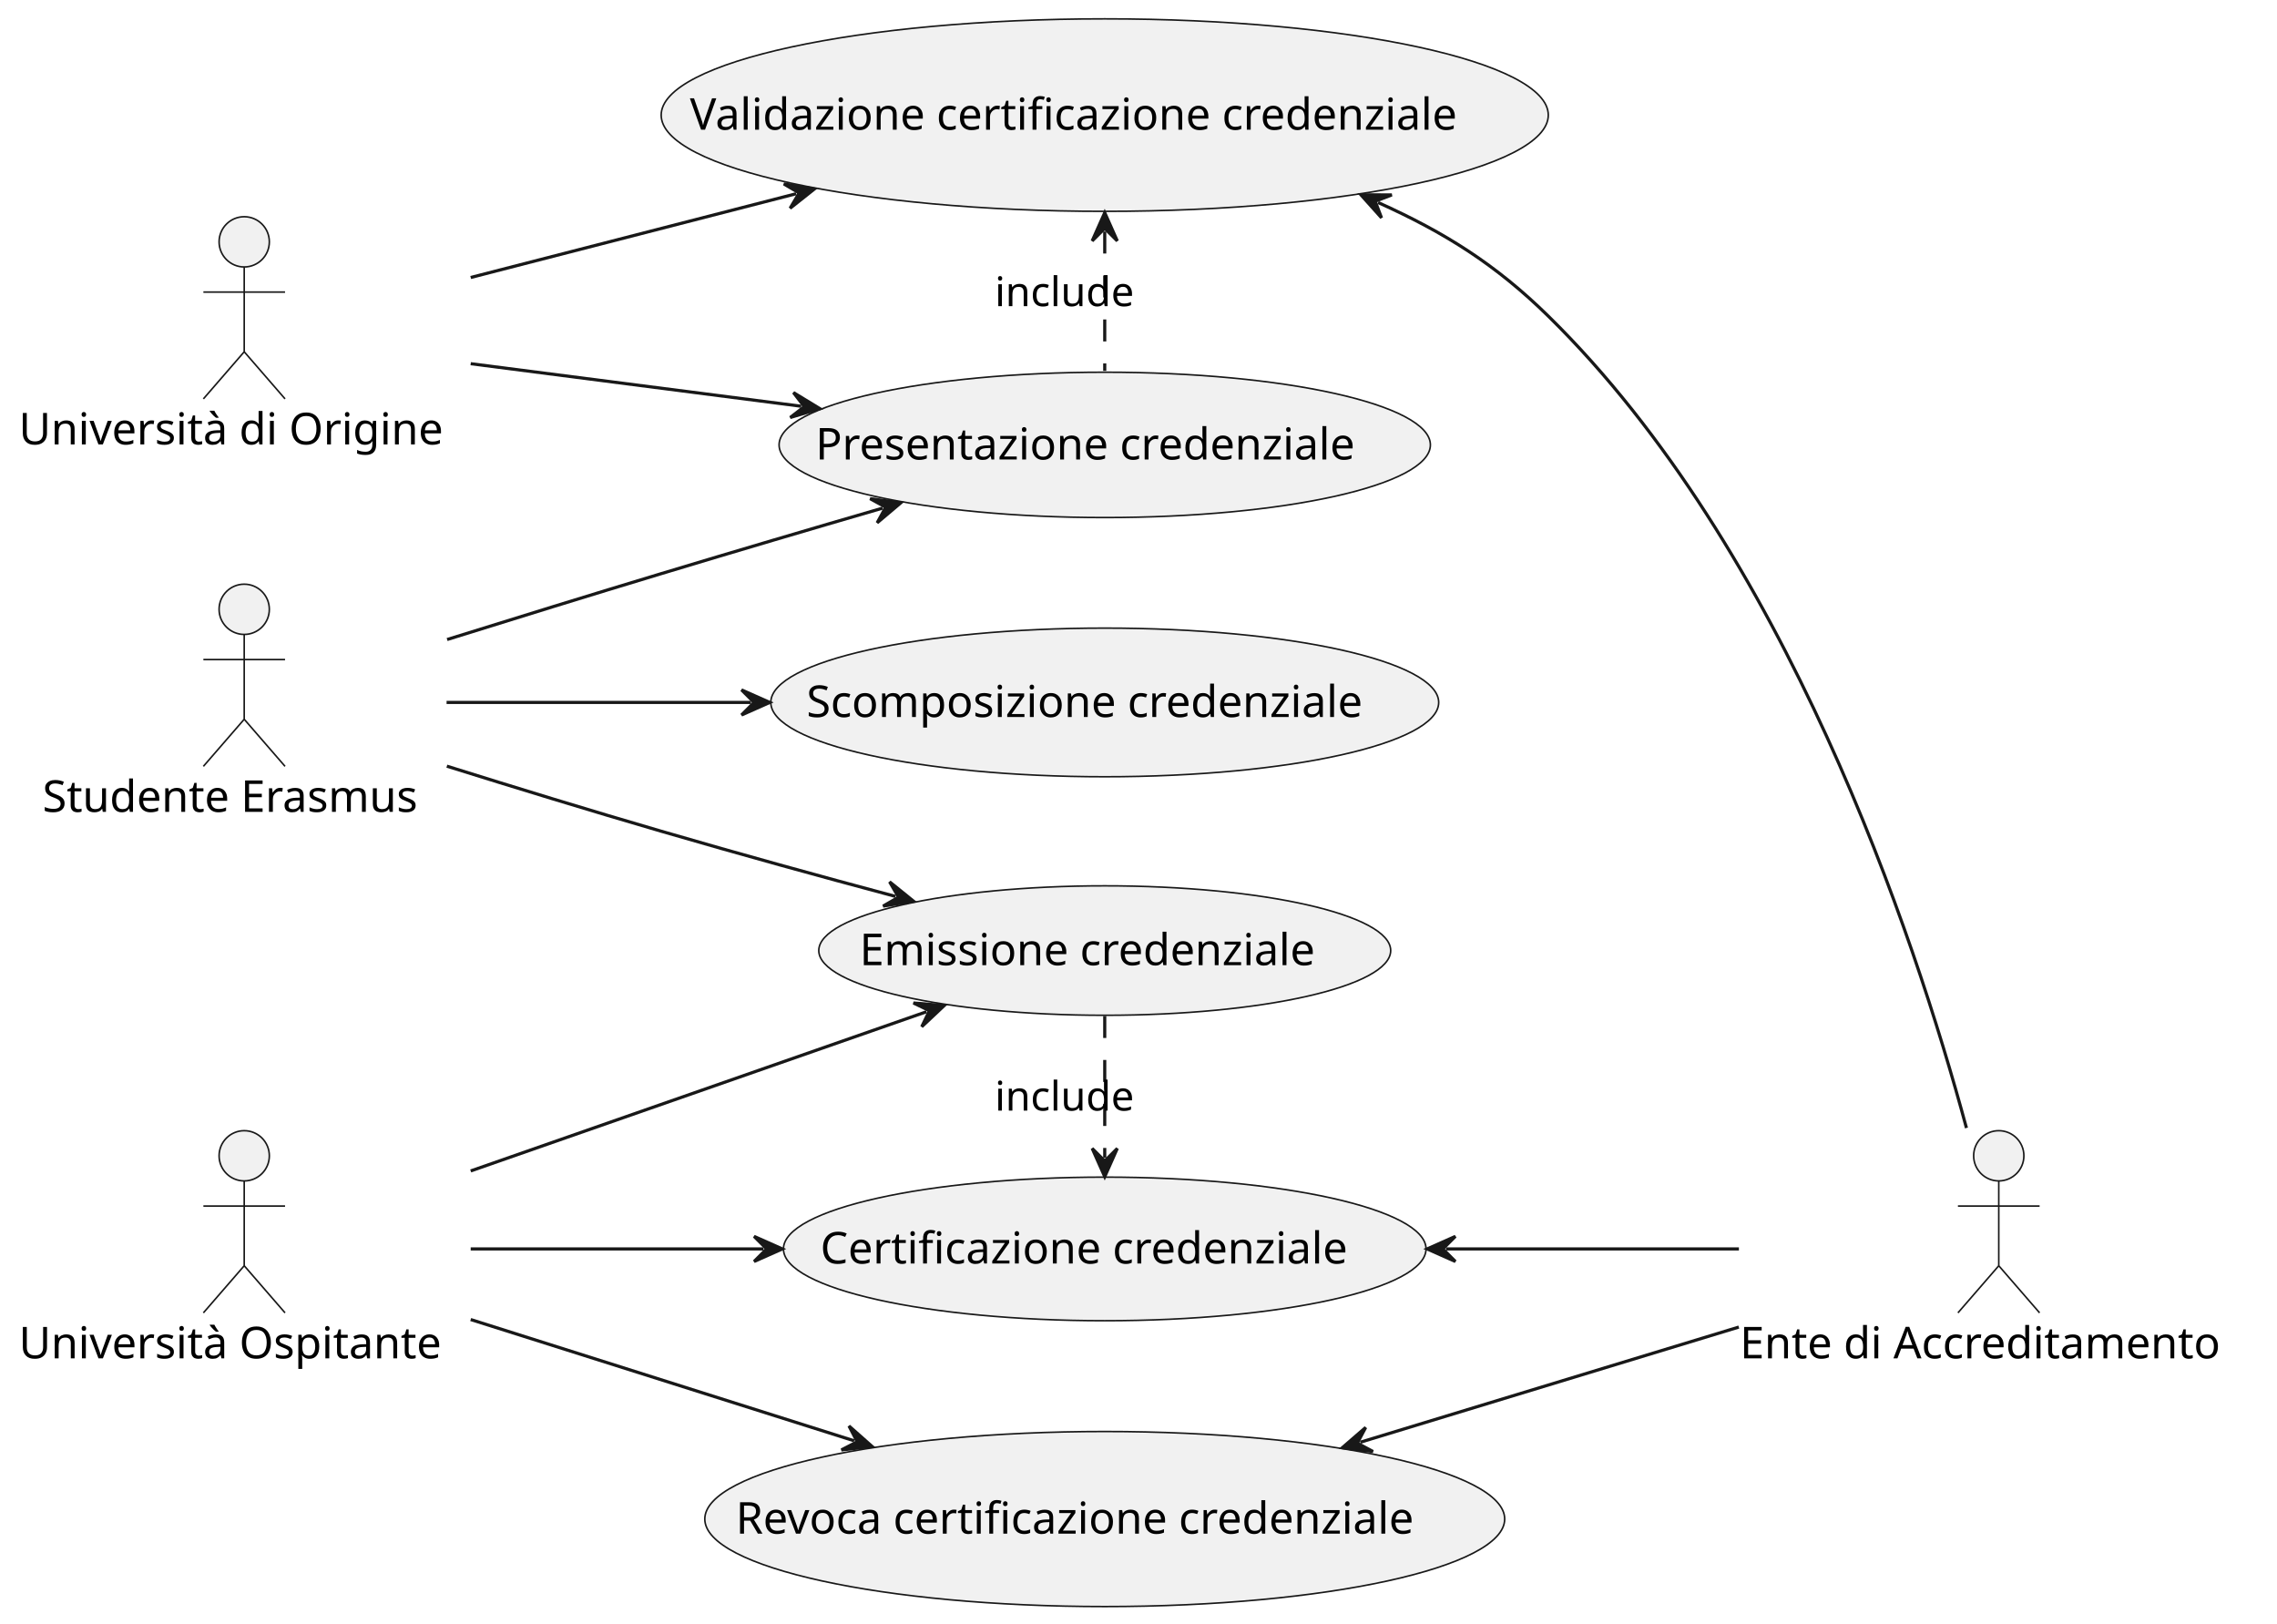
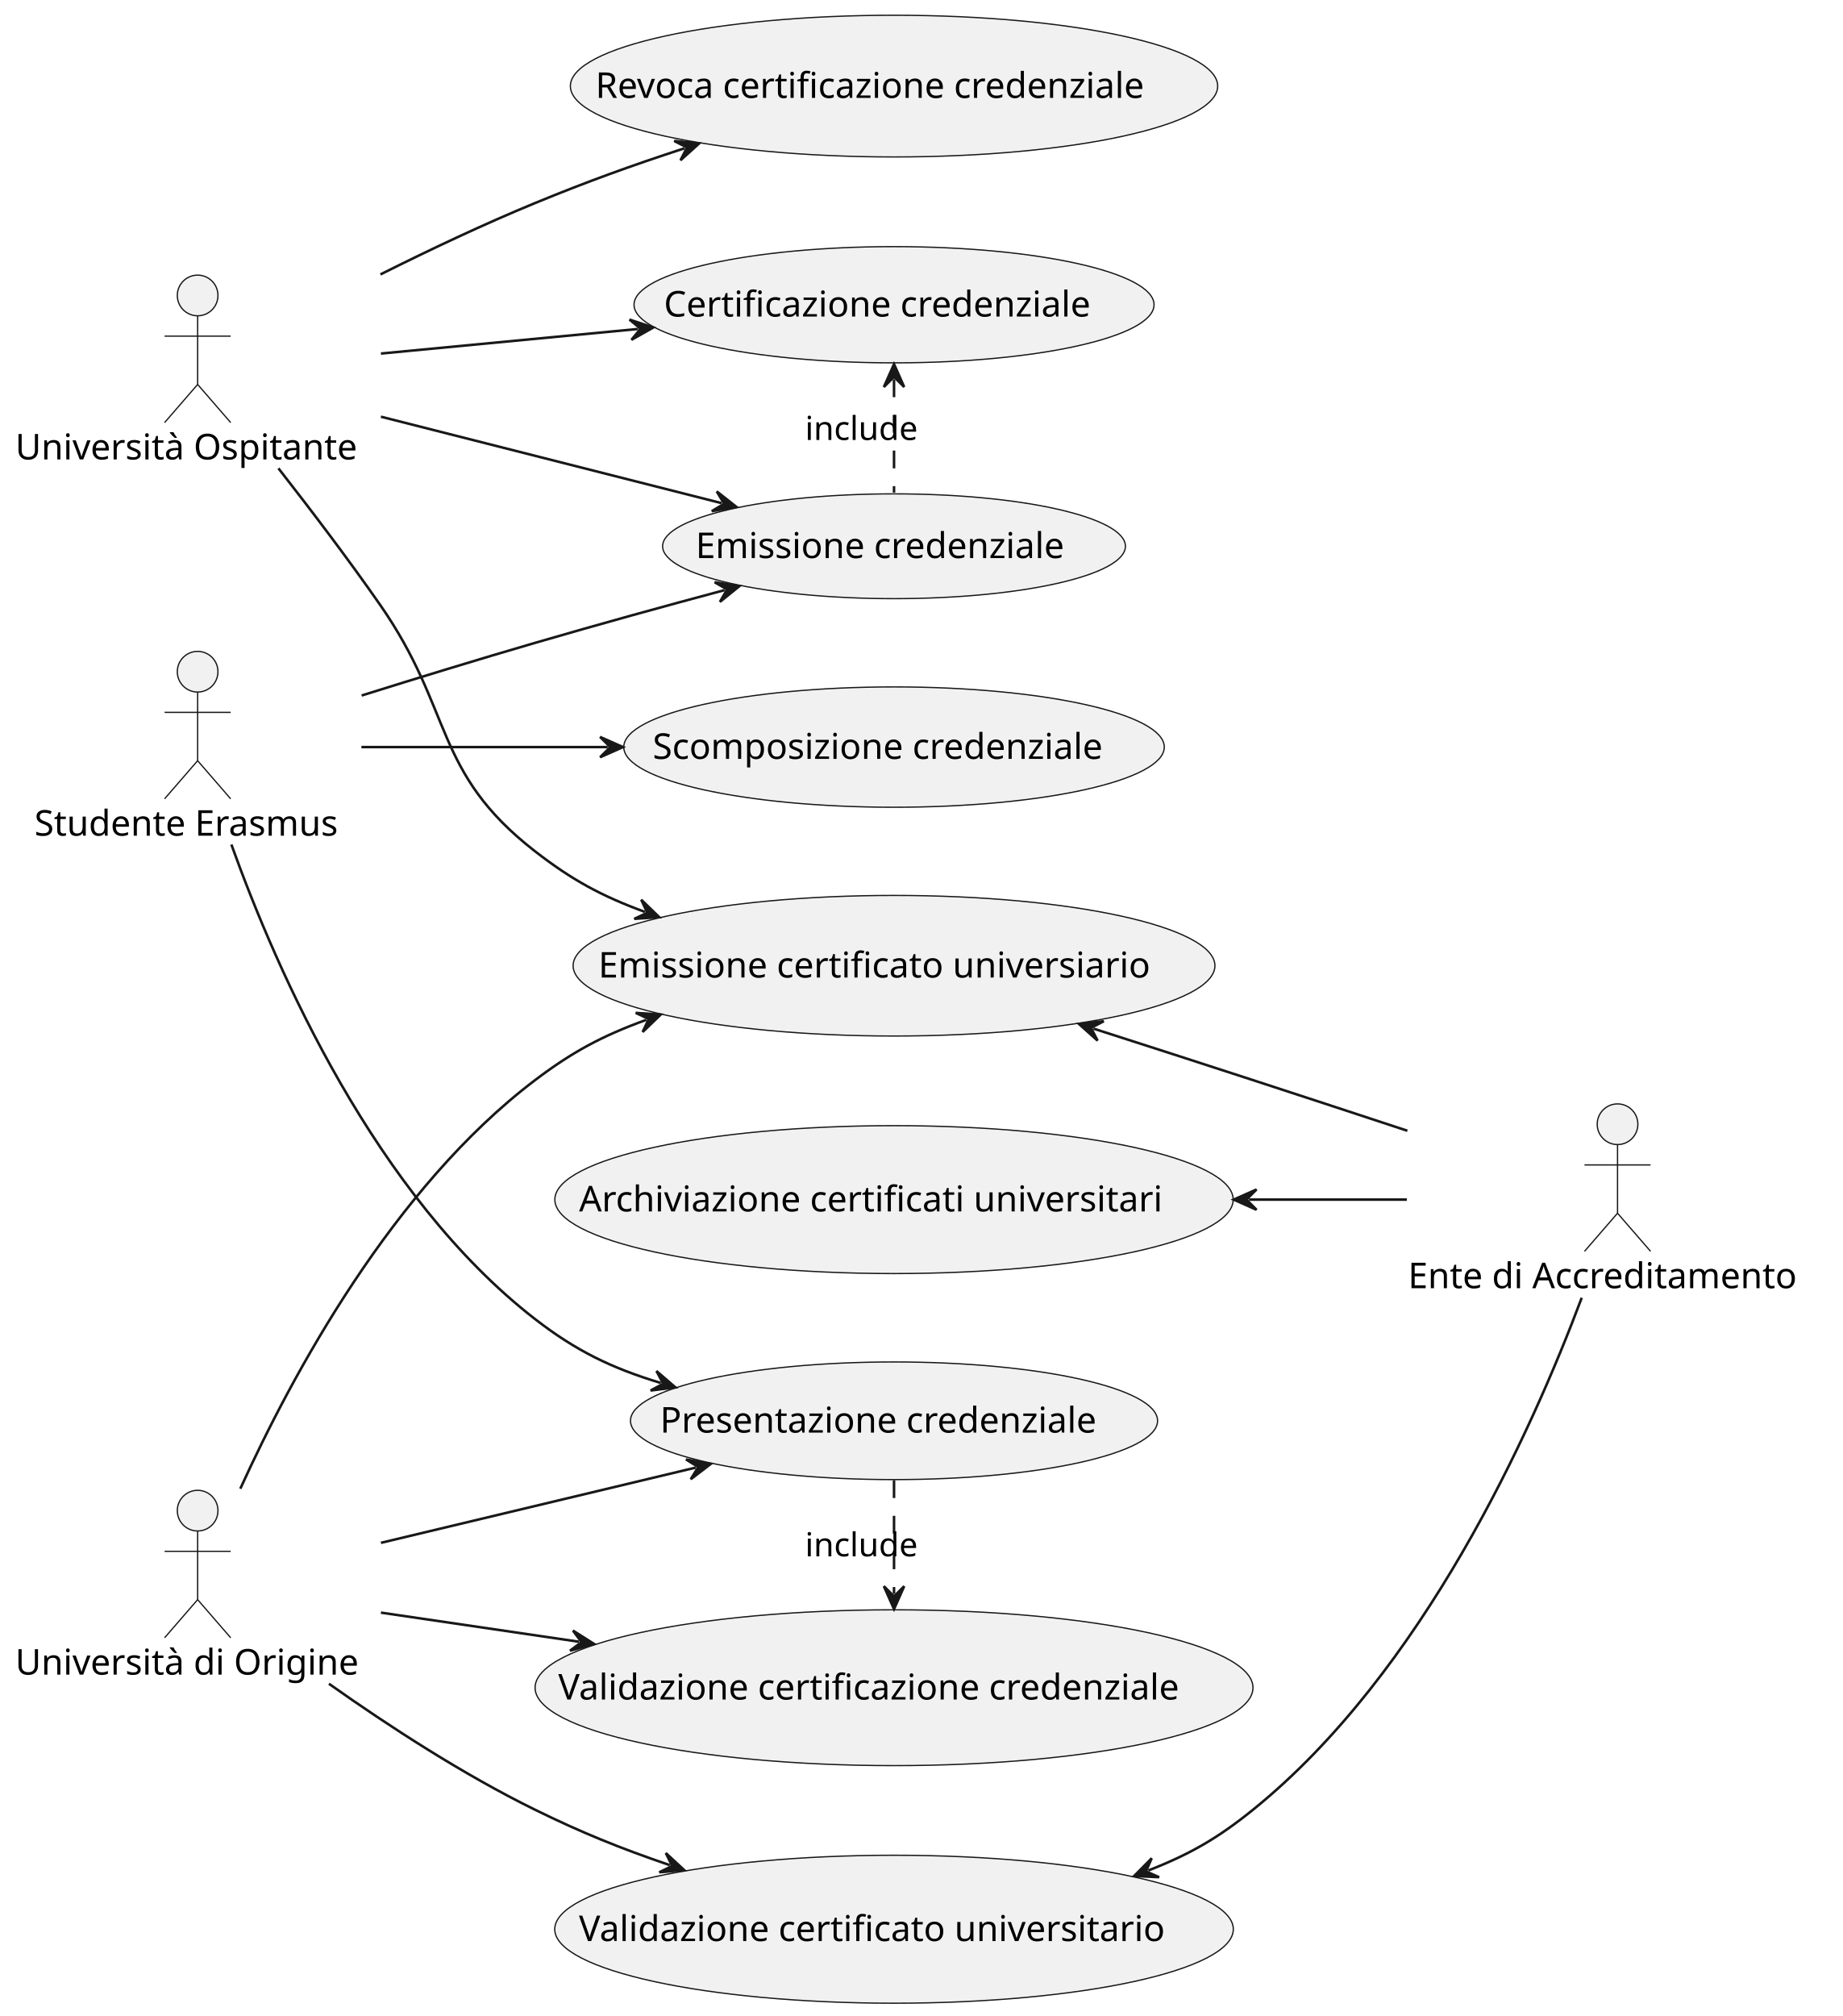
- <svg xmlns="http://www.w3.org/2000/svg" contentStyleType="text/css" data-diagram-type="DESCRIPTION" height="517px" preserveAspectRatio="none" style="width:725px;height:517px;background:#FFFFFF;" version="1.1" viewBox="0 0 725 517" width="725px" zoomAndPan="magnify">
+ <svg xmlns="http://www.w3.org/2000/svg" contentStyleType="text/css" data-diagram-type="DESCRIPTION" height="793px" preserveAspectRatio="none" style="width:725px;height:793px;background:#FFFFFF;" version="1.1" viewBox="0 0 725 793" width="725px" zoomAndPan="magnify">
  <defs />
  <g>
    <g class="entity" data-entity="stud" data-source-line="3" data-uid="ent0002" id="entity_stud">
-       <ellipse cx="77.757" cy="194" fill="#F1F1F1" rx="8" ry="8" style="stroke:#181818;stroke-width:0.5;" />
-       <path d="M77.757,202 L77.757,229 M64.757,210 L90.757,210 M77.757,229 L64.757,244 M77.757,229 L90.757,244" fill="none" style="stroke:#181818;stroke-width:0.5;" />
-       <text fill="#000000" font-family="sans-serif" font-size="14" lengthAdjust="spacing" textLength="128.454" x="13.53" y="258.495">Studente Erasmus</text>
+       <ellipse cx="77.757" cy="264.22" fill="#F1F1F1" rx="8" ry="8" style="stroke:#181818;stroke-width:0.5;" />
+       <path d="M77.757,272.22 L77.757,299.22 M64.757,280.22 L90.757,280.22 M77.757,299.22 L64.757,314.22 M77.757,299.22 L90.757,314.22" fill="none" style="stroke:#181818;stroke-width:0.5;" />
+       <text fill="#000000" font-family="sans-serif" font-size="14" lengthAdjust="spacing" textLength="128.454" x="13.53" y="328.715">Studente Erasmus</text>
    </g>
    <g class="entity" data-entity="UO" data-source-line="4" data-uid="ent0003" id="entity_UO">
-       <ellipse cx="77.76" cy="368" fill="#F1F1F1" rx="8" ry="8" style="stroke:#181818;stroke-width:0.5;" />
-       <path d="M77.76,376 L77.76,403 M64.76,384 L90.76,384 M77.76,403 L64.76,418 M77.76,403 L90.76,418" fill="none" style="stroke:#181818;stroke-width:0.5;" />
-       <text fill="#000000" font-family="sans-serif" font-size="14" lengthAdjust="spacing" textLength="143.5" x="6.01" y="432.495">Università Ospitante</text>
+       <ellipse cx="77.76" cy="116.22" fill="#F1F1F1" rx="8" ry="8" style="stroke:#181818;stroke-width:0.5;" />
+       <path d="M77.76,124.22 L77.76,151.22 M64.76,132.22 L90.76,132.22 M77.76,151.22 L64.76,166.22 M77.76,151.22 L90.76,166.22" fill="none" style="stroke:#181818;stroke-width:0.5;" />
+       <text fill="#000000" font-family="sans-serif" font-size="14" lengthAdjust="spacing" textLength="143.5" x="6.01" y="180.715">Università Ospitante</text>
    </g>
    <g class="entity" data-entity="UdO" data-source-line="5" data-uid="ent0004" id="entity_UdO">
-       <ellipse cx="77.76" cy="77" fill="#F1F1F1" rx="8" ry="8" style="stroke:#181818;stroke-width:0.5;" />
-       <path d="M77.76,85 L77.76,112 M64.76,93 L90.76,93 M77.76,112 L64.76,127 M77.76,112 L90.76,127" fill="none" style="stroke:#181818;stroke-width:0.5;" />
-       <text fill="#000000" font-family="sans-serif" font-size="14" lengthAdjust="spacing" textLength="143.52" x="6" y="141.495">Università di Origine</text>
+       <ellipse cx="77.76" cy="594.22" fill="#F1F1F1" rx="8" ry="8" style="stroke:#181818;stroke-width:0.5;" />
+       <path d="M77.76,602.22 L77.76,629.22 M64.76,610.22 L90.76,610.22 M77.76,629.22 L64.76,644.22 M77.76,629.22 L90.76,644.22" fill="none" style="stroke:#181818;stroke-width:0.5;" />
+       <text fill="#000000" font-family="sans-serif" font-size="14" lengthAdjust="spacing" textLength="143.52" x="6" y="658.715">Università di Origine</text>
    </g>
    <g class="entity" data-entity="CA" data-source-line="6" data-uid="ent0005" id="entity_CA">
-       <ellipse cx="636.411" cy="368" fill="#F1F1F1" rx="8" ry="8" style="stroke:#181818;stroke-width:0.5;" />
-       <path d="M636.411,376 L636.411,403 M623.411,384 L649.411,384 M636.411,403 L623.411,418 M636.411,403 L649.411,418" fill="none" style="stroke:#181818;stroke-width:0.5;" />
-       <text fill="#000000" font-family="sans-serif" font-size="14" lengthAdjust="spacing" textLength="164.862" x="553.98" y="432.495">Ente di Accreditamento</text>
+       <ellipse cx="636.411" cy="442.22" fill="#F1F1F1" rx="8" ry="8" style="stroke:#181818;stroke-width:0.5;" />
+       <path d="M636.411,450.22 L636.411,477.22 M623.411,458.22 L649.411,458.22 M636.411,477.22 L623.411,492.22 M636.411,477.22 L649.411,492.22" fill="none" style="stroke:#181818;stroke-width:0.5;" />
+       <text fill="#000000" font-family="sans-serif" font-size="14" lengthAdjust="spacing" textLength="164.862" x="553.98" y="506.715">Ente di Accreditamento</text>
    </g>
    <g class="entity" data-entity="req" data-source-line="7" data-uid="ent0006" id="entity_req">
-       <ellipse cx="351.749" cy="302.65" fill="#F1F1F1" rx="91.049" ry="20.61" style="stroke:#181818;stroke-width:0.5;" />
-       <text fill="#000000" font-family="sans-serif" font-size="14" lengthAdjust="spacing" textLength="156.112" x="273.693" y="307.298">Emissione credenziale</text>
+       <ellipse cx="351.749" cy="214.87" fill="#F1F1F1" rx="91.049" ry="20.61" style="stroke:#181818;stroke-width:0.5;" />
+       <text fill="#000000" font-family="sans-serif" font-size="14" lengthAdjust="spacing" textLength="156.112" x="273.693" y="219.518">Emissione credenziale</text>
    </g>
    <g class="entity" data-entity="forn" data-source-line="8" data-uid="ent0007" id="entity_forn">
-       <ellipse cx="351.751" cy="141.648" fill="#F1F1F1" rx="103.691" ry="23.138" style="stroke:#181818;stroke-width:0.5;" />
-       <text fill="#000000" font-family="sans-serif" font-size="14" lengthAdjust="spacing" textLength="184.16" x="259.671" y="146.297">Presentazione credenziale</text>
+       <ellipse cx="351.751" cy="558.868" fill="#F1F1F1" rx="103.691" ry="23.138" style="stroke:#181818;stroke-width:0.5;" />
+       <text fill="#000000" font-family="sans-serif" font-size="14" lengthAdjust="spacing" textLength="184.16" x="259.671" y="563.517">Presentazione credenziale</text>
    </g>
    <g class="entity" data-entity="cert" data-source-line="9" data-uid="ent0008" id="entity_cert">
-       <ellipse cx="351.752" cy="397.65" fill="#F1F1F1" rx="102.302" ry="22.86" style="stroke:#181818;stroke-width:0.5;" />
-       <text fill="#000000" font-family="sans-serif" font-size="14" lengthAdjust="spacing" textLength="181.118" x="261.193" y="402.299">Certificazione credenziale</text>
+       <ellipse cx="351.752" cy="119.87" fill="#F1F1F1" rx="102.302" ry="22.86" style="stroke:#181818;stroke-width:0.5;" />
+       <text fill="#000000" font-family="sans-serif" font-size="14" lengthAdjust="spacing" textLength="181.118" x="261.193" y="124.519">Certificazione credenziale</text>
    </g>
    <g class="entity" data-entity="valid" data-source-line="10" data-uid="ent0009" id="entity_valid">
-       <ellipse cx="351.751" cy="36.646" fill="#F1F1F1" rx="141.231" ry="30.646" style="stroke:#181818;stroke-width:0.5;" />
-       <text fill="#000000" font-family="sans-serif" font-size="14" lengthAdjust="spacing" textLength="264.182" x="219.661" y="41.295">Validazione certificazione credenziale</text>
+       <ellipse cx="351.751" cy="663.866" fill="#F1F1F1" rx="141.231" ry="30.646" style="stroke:#181818;stroke-width:0.5;" />
+       <text fill="#000000" font-family="sans-serif" font-size="14" lengthAdjust="spacing" textLength="264.182" x="219.661" y="668.515">Validazione certificazione credenziale</text>
    </g>
    <g class="entity" data-entity="subs" data-source-line="11" data-uid="ent0010" id="entity_subs">
-       <ellipse cx="351.752" cy="223.647" fill="#F1F1F1" rx="106.332" ry="23.666" style="stroke:#181818;stroke-width:0.5;" />
-       <text fill="#000000" font-family="sans-serif" font-size="14" lengthAdjust="spacing" textLength="189.923" x="256.791" y="228.295">Scomposizione credenziale</text>
+       <ellipse cx="351.752" cy="293.866" fill="#F1F1F1" rx="106.332" ry="23.666" style="stroke:#181818;stroke-width:0.5;" />
+       <text fill="#000000" font-family="sans-serif" font-size="14" lengthAdjust="spacing" textLength="189.923" x="256.791" y="298.515">Scomposizione credenziale</text>
    </g>
    <g class="entity" data-entity="revoc" data-source-line="12" data-uid="ent0011" id="entity_revoc">
-       <ellipse cx="351.753" cy="483.649" fill="#F1F1F1" rx="127.343" ry="27.869" style="stroke:#181818;stroke-width:0.5;" />
-       <text fill="#000000" font-family="sans-serif" font-size="14" lengthAdjust="spacing" textLength="234.958" x="234.274" y="488.297">Revoca certificazione credenziale</text>
+       <ellipse cx="351.753" cy="33.869" fill="#F1F1F1" rx="127.343" ry="27.869" style="stroke:#181818;stroke-width:0.5;" />
+       <text fill="#000000" font-family="sans-serif" font-size="14" lengthAdjust="spacing" textLength="234.958" x="234.274" y="38.517">Revoca certificazione credenziale</text>
    </g>
-     <g class="link" data-entity-1="req" data-entity-2="cert" data-source-line="14" data-uid="lnk12" id="link_req_cert">
-       <path d="M351.75,323.49 C351.75,338.61 351.75,353.06 351.75,368.65" fill="none" id="req-to-cert" style="stroke:#181818;stroke-width:1;stroke-dasharray:7.0,7.0;" />
-       <polygon fill="#181818" points="351.75,374.65,355.75,365.65,351.75,369.65,347.75,365.65,351.75,374.65" style="stroke:#181818;stroke-width:1;" />
-       <text fill="#000000" font-family="sans-serif" font-size="13" lengthAdjust="spacing" textLength="47.1" x="316.75" y="353.597">include</text>
+     <g class="entity" data-entity="UCertif" data-source-line="13" data-uid="ent0012" id="entity_UCertif">
+       <ellipse cx="351.749" cy="379.872" fill="#F1F1F1" rx="126.259" ry="27.652" style="stroke:#181818;stroke-width:0.5;" />
+       <text fill="#000000" font-family="sans-serif" font-size="14" lengthAdjust="spacing" textLength="232.661" x="235.418" y="384.52">Emissione certificato universiario</text>
    </g>
-     <g class="link" data-entity-1="valid" data-entity-2="forn" data-source-line="15" data-uid="lnk13" id="link_valid_forn">
-       <path d="M351.75,73.71 C351.75,89.83 351.75,103.21 351.75,118.09" fill="none" id="valid-backto-forn" style="stroke:#181818;stroke-width:1;stroke-dasharray:7.0,7.0;" />
-       <polygon fill="#181818" points="351.75,67.71,347.75,76.71,351.75,72.71,355.75,76.71,351.75,67.71" style="stroke:#181818;stroke-width:1;" />
-       <text fill="#000000" font-family="sans-serif" font-size="13" lengthAdjust="spacing" textLength="47.1" x="316.75" y="97.477">include</text>
+     <g class="entity" data-entity="UArchiv" data-source-line="14" data-uid="ent0013" id="entity_UArchiv">
+       <ellipse cx="351.748" cy="471.87" fill="#F1F1F1" rx="133.447" ry="29.09" style="stroke:#181818;stroke-width:0.5;" />
+       <text fill="#000000" font-family="sans-serif" font-size="14" lengthAdjust="spacing" textLength="247.844" x="227.826" y="476.518">Archiviazione certificati universitari</text>
    </g>
-     <g class="link" data-entity-1="stud" data-entity-2="req" data-source-line="17" data-uid="lnk14" id="link_stud_req">
-       <path d="M142.28,243.94 C163.89,250.7 188.21,258.16 210.52,264.65 C236.8,272.3 260.194,278.739 285.114,285.409" fill="none" id="stud-to-req" style="stroke:#181818;stroke-width:1;" />
-       <polygon fill="#181818" points="290.91,286.96,283.25,280.769,286.08,285.667,281.182,288.497,290.91,286.96" style="stroke:#181818;stroke-width:1;" />
+     <g class="entity" data-entity="UValid" data-source-line="15" data-uid="ent0014" id="entity_UValid">
+       <ellipse cx="351.753" cy="758.869" fill="#F1F1F1" rx="133.493" ry="29.099" style="stroke:#181818;stroke-width:0.5;" />
+       <text fill="#000000" font-family="sans-serif" font-size="14" lengthAdjust="spacing" textLength="247.94" x="227.783" y="763.517">Validazione certificato universitario</text>
    </g>
-     <g class="link" data-entity-1="stud" data-entity-2="subs" data-source-line="18" data-uid="lnk15" id="link_stud_subs">
-       <path d="M142.19,223.65 C172.8,223.65 204.34,223.65 239.1,223.65" fill="none" id="stud-to-subs" style="stroke:#181818;stroke-width:1;" />
-       <polygon fill="#181818" points="245.1,223.65,236.1,219.65,240.1,223.65,236.1,227.65,245.1,223.65" style="stroke:#181818;stroke-width:1;" />
+     <g class="link" data-entity-1="UValid" data-entity-2="CA" data-source-line="18" data-uid="lnk15" id="link_UValid_CA">
+       <path d="M451.798,735.764 C468.488,729.234 479.3,722.92 492.98,711.87 C559.89,657.84 602.49,563.36 622.32,510.49" fill="none" id="UValid-backto-CA" style="stroke:#181818;stroke-width:1;" />
+       <polygon fill="#181818" points="446.21,737.95,456.049,738.396,450.866,736.128,453.134,730.946,446.21,737.95" style="stroke:#181818;stroke-width:1;" />
    </g>
-     <g class="link" data-entity-1="stud" data-entity-2="forn" data-source-line="19" data-uid="lnk16" id="link_stud_forn">
-       <path d="M142.36,203.62 C163.97,196.88 188.27,189.36 210.52,182.65 C235.41,175.14 257.089,168.746 281.049,161.776" fill="none" id="stud-to-forn" style="stroke:#181818;stroke-width:1;" />
-       <polygon fill="#181818" points="286.81,160.1,277.051,158.773,282.009,161.497,279.286,166.455,286.81,160.1" style="stroke:#181818;stroke-width:1;" />
+     <g class="link" data-entity-1="UCertif" data-entity-2="CA" data-source-line="19" data-uid="lnk16" id="link_UCertif_CA">
+       <path d="M430.204,404.602 C452.193,411.652 470.74,417.63 492.98,424.87 C512.67,431.28 533.86,438.24 553.73,444.79" fill="none" id="UCertif-backto-CA" style="stroke:#181818;stroke-width:1;" />
+       <polygon fill="#181818" points="424.49,402.77,431.839,409.327,429.251,404.296,434.281,401.709,424.49,402.77" style="stroke:#181818;stroke-width:1;" />
    </g>
-     <g class="link" data-entity-1="UdO" data-entity-2="forn" data-source-line="20" data-uid="lnk17" id="link_UdO_forn">
-       <path d="M149.87,115.8 C183.87,120.18 218.979,124.694 255.099,129.344" fill="none" id="UdO-to-forn" style="stroke:#181818;stroke-width:1;" />
-       <polygon fill="#181818" points="261.05,130.11,252.634,124.994,256.091,129.472,251.613,132.928,261.05,130.11" style="stroke:#181818;stroke-width:1;" />
+     <g class="link" data-entity-1="UArchiv" data-entity-2="CA" data-source-line="20" data-uid="lnk17" id="link_UArchiv_CA">
+       <path d="M491.39,471.87 C514.63,471.87 532.18,471.87 553.52,471.87" fill="none" id="UArchiv-backto-CA" style="stroke:#181818;stroke-width:1;" />
+       <polygon fill="#181818" points="485.39,471.87,494.39,475.87,490.39,471.87,494.39,467.87,485.39,471.87" style="stroke:#181818;stroke-width:1;" />
    </g>
-     <g class="link" data-entity-1="UdO" data-entity-2="valid" data-source-line="21" data-uid="lnk18" id="link_UdO_valid">
-       <path d="M149.87,88.35 C183.32,79.74 217.789,70.865 253.479,61.685" fill="none" id="UdO-to-valid" style="stroke:#181818;stroke-width:1;" />
-       <polygon fill="#181818" points="259.29,60.19,249.577,58.558,254.448,61.435,251.57,66.306,259.29,60.19" style="stroke:#181818;stroke-width:1;" />
+     <g class="link" data-entity-1="UO" data-entity-2="UCertif" data-source-line="22" data-uid="lnk18" id="link_UO_UCertif">
+       <path d="M109.54,184.21 C122.27,200.5 136.97,219.85 149.52,237.87 C178.63,279.66 170.29,303.65 210.52,334.87 C224.86,346 236.406,352.356 253.736,358.706" fill="none" id="UO-to-UCertif" style="stroke:#181818;stroke-width:1;" />
+       <polygon fill="#181818" points="259.37,360.77,252.296,353.918,254.675,359.05,249.543,361.429,259.37,360.77" style="stroke:#181818;stroke-width:1;" />
    </g>
-     <g class="link" data-entity-1="valid" data-entity-2="CA" data-source-line="22" data-uid="lnk19" id="link_valid_CA">
-       <path d="M438.783,64.48 C460.072,74.05 476.27,84.25 492.98,100.65 C568.6,174.84 609.36,297.18 626.12,359.14" fill="none" id="valid-backto-CA" style="stroke:#181818;stroke-width:1;" />
-       <polygon fill="#181818" points="433.31,62.02,439.879,69.358,437.87,64.07,443.159,62.062,433.31,62.02" style="stroke:#181818;stroke-width:1;" />
+     <g class="link" data-entity-1="UdO" data-entity-2="UCertif" data-source-line="23" data-uid="lnk19" id="link_UdO_UCertif">
+       <path d="M94.55,585.59 C114.92,540.77 154.53,467.28 210.52,424.87 C225.09,413.83 236.831,407.5 254.301,401.15" fill="none" id="UdO-to-UCertif" style="stroke:#181818;stroke-width:1;" />
+       <polygon fill="#181818" points="259.94,399.1,250.115,398.415,255.241,400.808,252.848,405.934,259.94,399.1" style="stroke:#181818;stroke-width:1;" />
    </g>
-     <g class="link" data-entity-1="cert" data-entity-2="CA" data-source-line="23" data-uid="lnk20" id="link_cert_CA">
-       <path d="M460.4,397.65 C493,397.65 522.68,397.65 553.67,397.65" fill="none" id="cert-backto-CA" style="stroke:#181818;stroke-width:1;" />
-       <polygon fill="#181818" points="454.4,397.65,463.4,401.65,459.4,397.65,463.4,393.65,454.4,397.65" style="stroke:#181818;stroke-width:1;" />
+     <g class="link" data-entity-1="cert" data-entity-2="req" data-source-line="24" data-uid="lnk20" id="link_cert_req">
+       <path d="M351.75,149.23 C351.75,164.69 351.75,178.81 351.75,193.79" fill="none" id="cert-backto-req" style="stroke:#181818;stroke-width:1;stroke-dasharray:7.0,7.0;" />
+       <polygon fill="#181818" points="351.75,143.23,347.75,152.23,351.75,148.23,355.75,152.23,351.75,143.23" style="stroke:#181818;stroke-width:1;" />
+       <text fill="#000000" font-family="sans-serif" font-size="13" lengthAdjust="spacing" textLength="47.1" x="316.75" y="173.067">include</text>
    </g>
-     <g class="link" data-entity-1="UO" data-entity-2="req" data-source-line="24" data-uid="lnk21" id="link_UO_req">
-       <path d="M149.87,372.82 C197.24,356.27 252.686,336.909 294.996,322.129" fill="none" id="UO-to-req" style="stroke:#181818;stroke-width:1;" />
-       <polygon fill="#181818" points="300.66,320.15,290.844,319.342,295.94,321.799,293.483,326.894,300.66,320.15" style="stroke:#181818;stroke-width:1;" />
+     <g class="link" data-entity-1="forn" data-entity-2="valid" data-source-line="25" data-uid="lnk21" id="link_forn_valid">
+       <path d="M351.75,582.26 C351.75,597.19 351.75,610.72 351.75,626.94" fill="none" id="forn-to-valid" style="stroke:#181818;stroke-width:1;stroke-dasharray:7.0,7.0;" />
+       <polygon fill="#181818" points="351.75,632.94,355.75,623.94,351.75,627.94,347.75,623.94,351.75,632.94" style="stroke:#181818;stroke-width:1;" />
+       <text fill="#000000" font-family="sans-serif" font-size="13" lengthAdjust="spacing" textLength="47.1" x="316.75" y="612.187">include</text>
    </g>
-     <g class="link" data-entity-1="UO" data-entity-2="cert" data-source-line="25" data-uid="lnk22" id="link_UO_cert">
-       <path d="M149.87,397.65 C180.17,397.65 210.08,397.65 243.1,397.65" fill="none" id="UO-to-cert" style="stroke:#181818;stroke-width:1;" />
-       <polygon fill="#181818" points="249.1,397.65,240.1,393.65,244.1,397.65,240.1,401.65,249.1,397.65" style="stroke:#181818;stroke-width:1;" />
+     <g class="link" data-entity-1="UdO" data-entity-2="UValid" data-source-line="26" data-uid="lnk22" id="link_UdO_UValid">
+       <path d="M129.42,662.31 C153.16,679.1 182.37,698.06 210.52,711.87 C228.96,720.92 243.892,726.961 263.512,733.661" fill="none" id="UdO-to-UValid" style="stroke:#181818;stroke-width:1;" />
+       <polygon fill="#181818" points="269.19,735.6,261.966,728.906,264.458,733.984,259.38,736.477,269.19,735.6" style="stroke:#181818;stroke-width:1;" />
    </g>
-     <g class="link" data-entity-1="UO" data-entity-2="revoc" data-source-line="26" data-uid="lnk23" id="link_UO_revoc">
-       <path d="M149.87,420.13 C189.22,432.58 232.309,446.201 271.969,458.741" fill="none" id="UO-to-revoc" style="stroke:#181818;stroke-width:1;" />
-       <polygon fill="#181818" points="277.69,460.55,270.315,454.023,272.923,459.043,267.903,461.651,277.69,460.55" style="stroke:#181818;stroke-width:1;" />
+     <g class="link" data-entity-1="stud" data-entity-2="req" data-source-line="27" data-uid="lnk23" id="link_stud_req">
+       <path d="M142.28,273.58 C163.89,266.82 188.21,259.36 210.52,252.87 C236.8,245.23 260.194,238.781 285.114,232.111" fill="none" id="stud-to-req" style="stroke:#181818;stroke-width:1;" />
+       <polygon fill="#181818" points="290.91,230.56,281.182,229.023,286.08,231.853,283.25,236.751,290.91,230.56" style="stroke:#181818;stroke-width:1;" />
    </g>
-     <g class="link" data-entity-1="revoc" data-entity-2="CA" data-source-line="27" data-uid="lnk24" id="link_revoc_CA">
-       <path d="M433.13,459.193 C471.97,447.373 513.8,434.65 553.64,422.53" fill="none" id="revoc-backto-CA" style="stroke:#181818;stroke-width:1;" />
-       <polygon fill="#181818" points="427.39,460.94,437.165,462.146,432.173,459.484,434.836,454.493,427.39,460.94" style="stroke:#181818;stroke-width:1;" />
+     <g class="link" data-entity-1="stud" data-entity-2="subs" data-source-line="28" data-uid="lnk24" id="link_stud_subs">
+       <path d="M142.19,293.87 C172.8,293.87 204.34,293.87 239.1,293.87" fill="none" id="stud-to-subs" style="stroke:#181818;stroke-width:1;" />
+       <polygon fill="#181818" points="245.1,293.87,236.1,289.87,240.1,293.87,236.1,297.87,245.1,293.87" style="stroke:#181818;stroke-width:1;" />
+     </g>
+     <g class="link" data-entity-1="stud" data-entity-2="forn" data-source-line="29" data-uid="lnk25" id="link_stud_forn">
+       <path d="M91.03,332.19 C109.11,382.52 147.73,470.2 210.52,518.87 C226.53,531.28 240.477,538.104 259.997,544.004" fill="none" id="stud-to-forn" style="stroke:#181818;stroke-width:1;" />
+       <polygon fill="#181818" points="265.74,545.74,258.282,539.307,260.954,544.293,255.968,546.965,265.74,545.74" style="stroke:#181818;stroke-width:1;" />
+     </g>
+     <g class="link" data-entity-1="UdO" data-entity-2="forn" data-source-line="30" data-uid="lnk26" id="link_UdO_forn">
+       <path d="M149.87,606.88 C189.85,597.32 233.764,586.824 273.754,577.274" fill="none" id="UdO-to-forn" style="stroke:#181818;stroke-width:1;" />
+       <polygon fill="#181818" points="279.59,575.88,269.907,574.08,274.727,577.041,271.765,581.861,279.59,575.88" style="stroke:#181818;stroke-width:1;" />
+     </g>
+     <g class="link" data-entity-1="UdO" data-entity-2="valid" data-source-line="31" data-uid="lnk27" id="link_UdO_valid">
+       <path d="M149.87,634.33 C175.52,638.1 199.264,641.599 227.814,645.789" fill="none" id="UdO-to-valid" style="stroke:#181818;stroke-width:1;" />
+       <polygon fill="#181818" points="233.75,646.66,225.426,641.396,228.803,645.934,224.265,649.311,233.75,646.66" style="stroke:#181818;stroke-width:1;" />
+     </g>
+     <g class="link" data-entity-1="UO" data-entity-2="req" data-source-line="33" data-uid="lnk28" id="link_UO_req">
+       <path d="M149.87,163.91 C193.31,174.93 242.474,187.404 283.934,197.924" fill="none" id="UO-to-req" style="stroke:#181818;stroke-width:1;" />
+       <polygon fill="#181818" points="289.75,199.4,282.01,193.309,284.904,198.17,280.043,201.064,289.75,199.4" style="stroke:#181818;stroke-width:1;" />
+     </g>
+     <g class="link" data-entity-1="UO" data-entity-2="cert" data-source-line="34" data-uid="lnk29" id="link_UO_cert">
+       <path d="M149.87,139.07 C182.61,135.94 215.927,132.761 251.047,129.401" fill="none" id="UO-to-cert" style="stroke:#181818;stroke-width:1;" />
+       <polygon fill="#181818" points="257.02,128.83,247.68,125.705,252.043,129.306,248.442,133.669,257.02,128.83" style="stroke:#181818;stroke-width:1;" />
+     </g>
+     <g class="link" data-entity-1="UO" data-entity-2="revoc" data-source-line="35" data-uid="lnk30" id="link_UO_revoc">
+       <path d="M149.67,107.95 C169.13,98.21 190.41,88.15 210.52,79.87 C231.13,71.38 248.227,65.213 269.347,58.313" fill="none" id="UO-to-revoc" style="stroke:#181818;stroke-width:1;" />
+       <polygon fill="#181818" points="275.05,56.45,265.253,55.443,270.297,58.003,267.737,63.047,275.05,56.45" style="stroke:#181818;stroke-width:1;" />
    </g>
  </g>
</svg>
